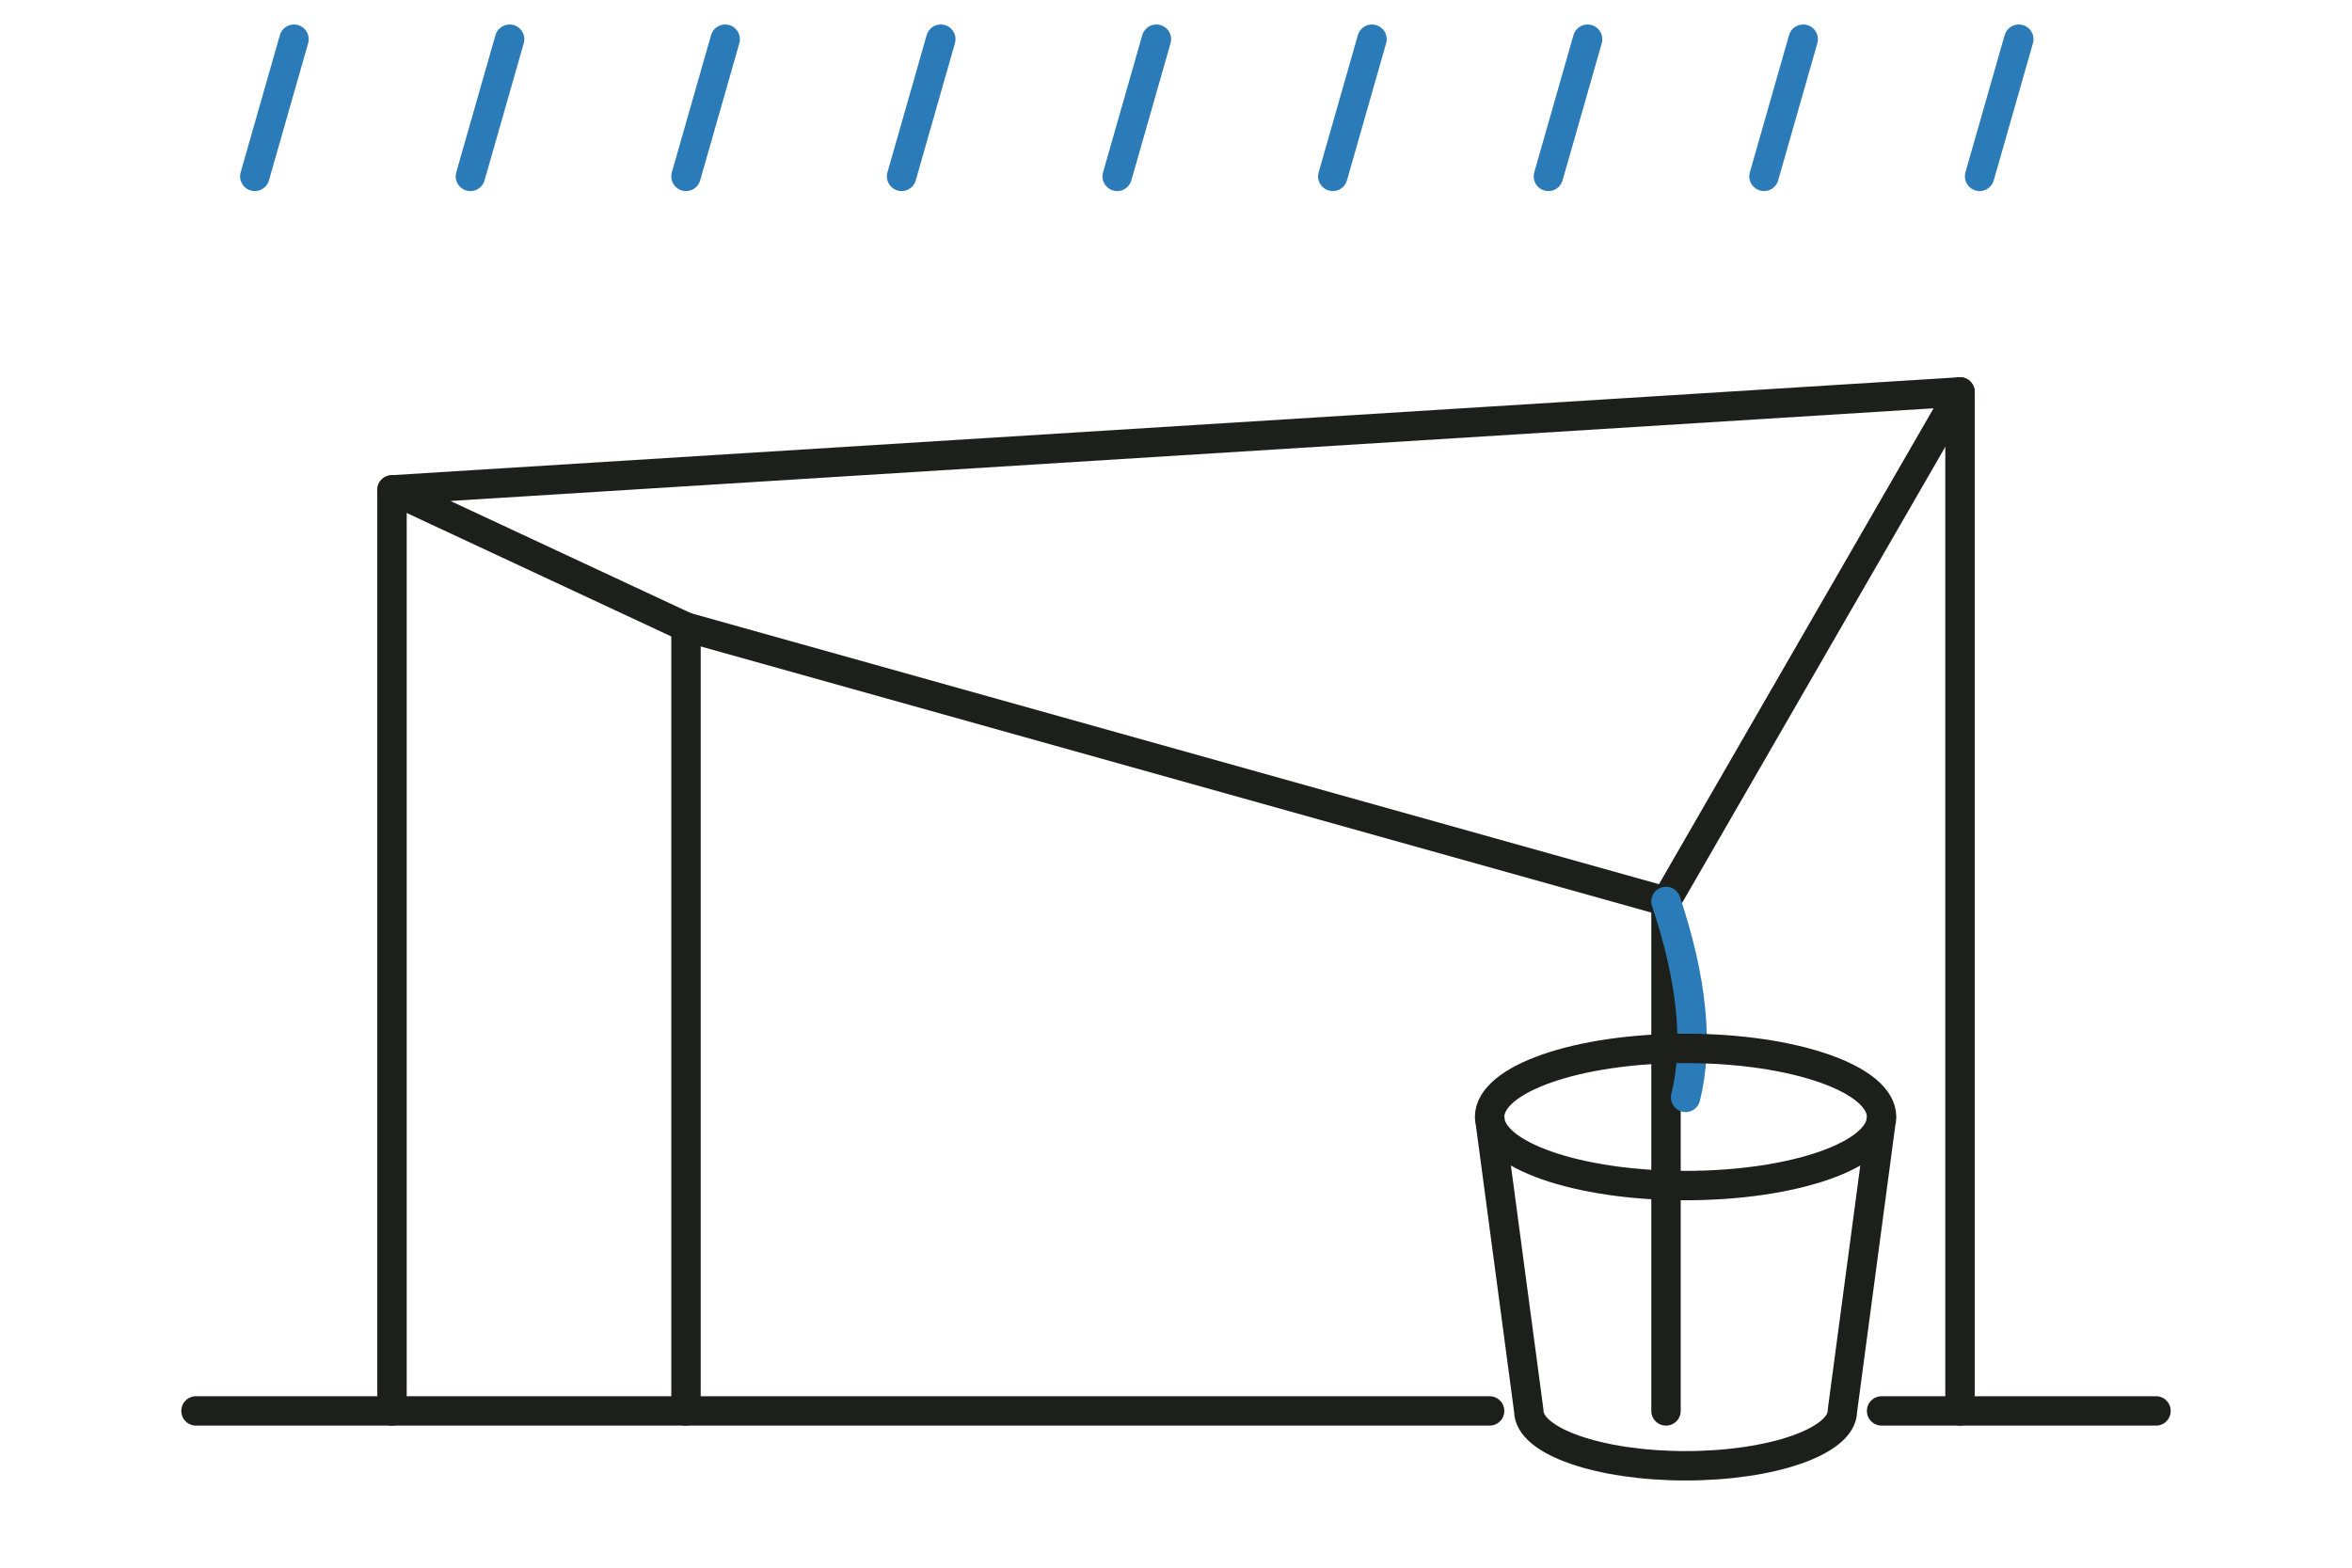
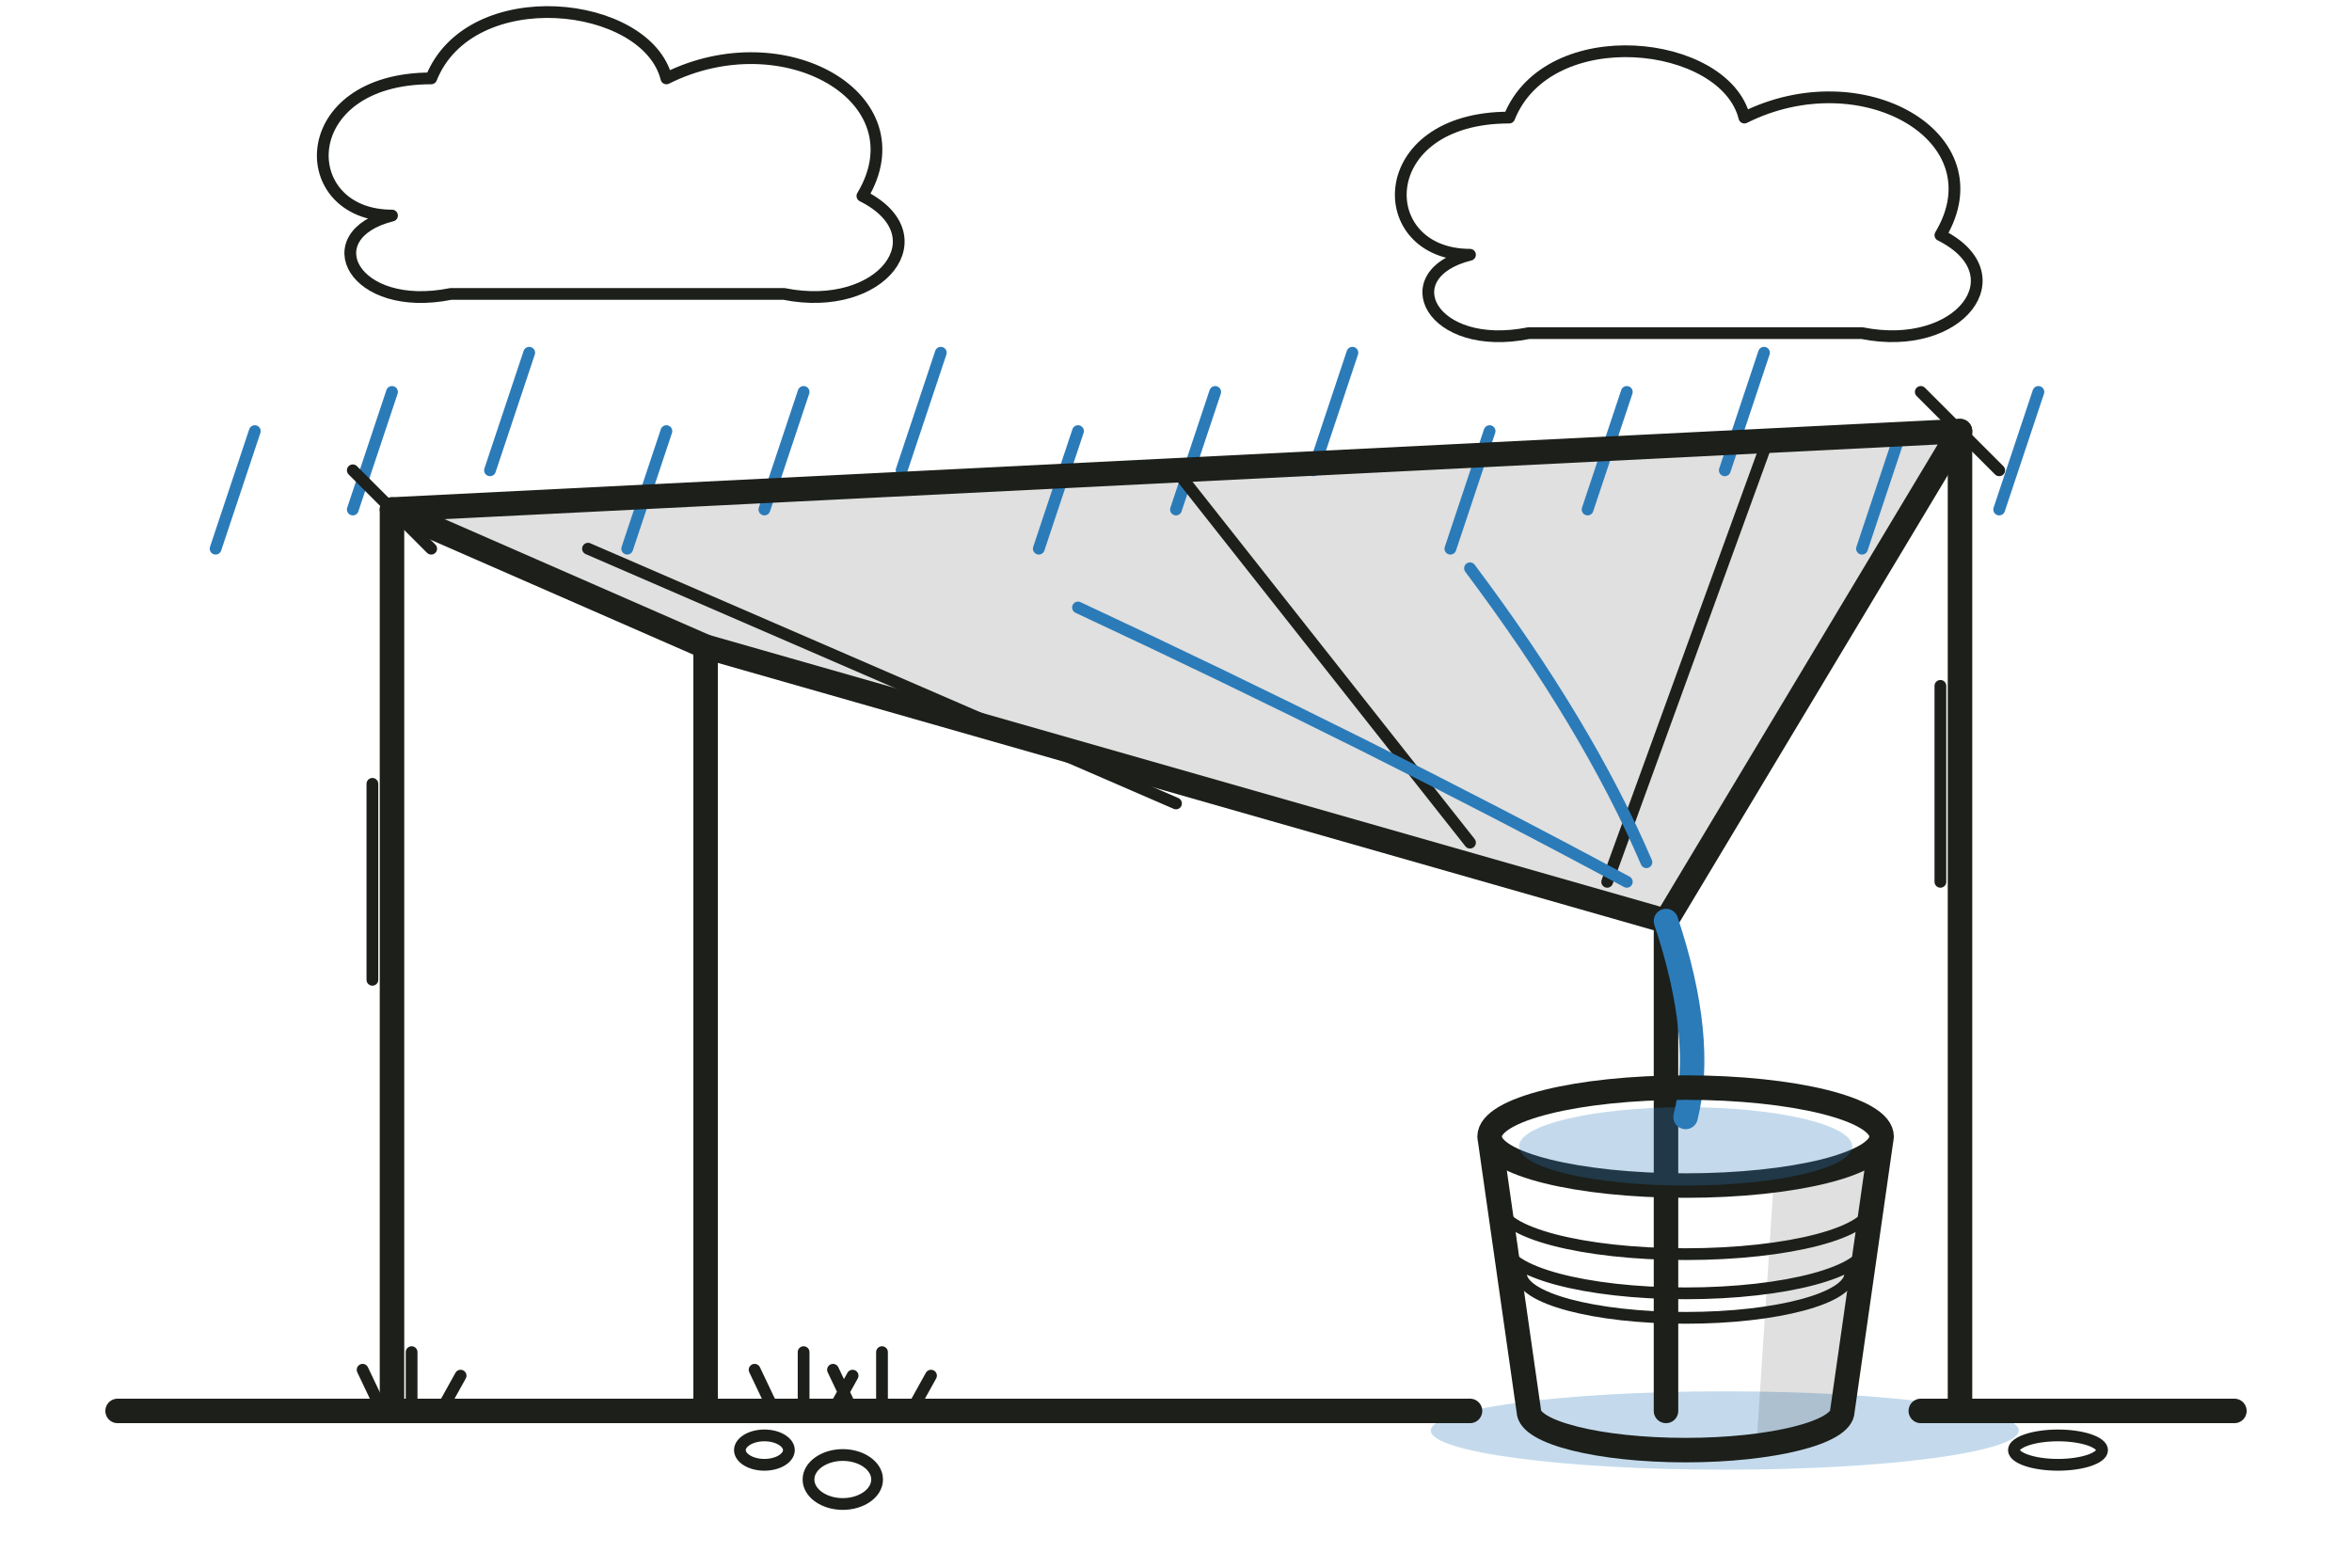
- <svg xmlns="http://www.w3.org/2000/svg" viewBox="0 0 240 160" fill="none" stroke="#1C1F1A" stroke-width="3" stroke-linecap="round" stroke-linejoin="round">
-   <path d="M40 50 L40 144 M200 40 L200 144 M70 64 L70 144 M170 92 L170 144" />
-   <path d="M40 50 L200 40 L170 92 L70 64 Z" />
-   <path class="water" stroke="#2B7BB9" d="M30 4 L26 18 M52 4 L48 18 M74 4 L70 18 M96 4 L92 18 M118 4 L114 18 M140 4 L136 18 M162 4 L158 18 M184 4 L180 18 M206 4 L202 18" />
-   <path class="water" stroke="#2B7BB9" d="M170 92 Q174 104 172 112" />
-   <path d="M152 114 C152 110.1 161 107 172 107 C183 107 192 110.1 192 114 C192 117.9 183 121 172 121 C161 121 152 117.9 152 114 Z M152 114 L156 144 M192 114 L188 144 M156 144 C156 147.1 163.2 149.6 172 149.6 C180.8 149.6 188 147.1 188 144" />
-   <path d="M20 144 L152 144 M192 144 L220 144" />
+ <svg xmlns="http://www.w3.org/2000/svg" viewBox="0 0 240 160" fill="none" stroke="#1C1F1A" stroke-width="2.5" stroke-linecap="round" stroke-linejoin="round">
+   <path class="tint" fill="#1C1F1A" fill-opacity="0.14" stroke="none" d="M40 52 L200 44 L170 94 L72 66 Z" />
+   <path class="water tint" fill="#2B7BB9" fill-opacity="0.28" stroke="none" d="M146 146 C146 143.8 159.4 142 176 142 C192.6 142 206 143.8 206 146 C206 148.2 192.6 150 176 150 C159.4 150 146 148.2 146 146 Z" />
+   <path class="thin" stroke-width="1.2" d="M40 22 C30 22 30 8 44 8 C48 -2 66 0 68 8 C80 2 94 10 88 20 C96 24 90 32 80 30 L46 30 C36 32 32 24 40 22 Z" />
+   <path class="thin" stroke-width="1.2" d="M150 26 C140 26 140 12 154 12 C158 2 176 4 178 12 C190 6 204 14 198 24 C206 28 200 36 190 34 L156 34 C146 36 142 28 150 26 Z" />
+   <path class="water thin" stroke="#2B7BB9" stroke-width="1.2" d="M26 44 L22 56 M40 40 L36 52 M54 36 L50 48 M68 44 L64 56 M82 40 L78 52 M96 36 L92 48 M110 44 L106 56 M124 40 L120 52 M138 36 L134 48 M152 44 L148 56 M166 40 L162 52 M180 36 L176 48 M194 44 L190 56 M208 40 L204 52" />
+   <path d="M40 52 L40 144 M200 44 L200 144 M72 66 L72 144 M170 94 L170 144" />
+   <path class="thin" stroke-width="1.2" d="M38 80 L38 100 M198 70 L198 90" />
+   <path d="M40 52 L200 44 L170 94 L72 66 Z" />
+   <path class="thin" stroke-width="1.2" d="M60 56 L120 82 M120 48 L150 86 M180 46 L164 90" />
+   <path class="thin" stroke-width="1.2" d="M36 48 L44 56 M196 40 L204 48" />
+   <path class="water thin" stroke="#2B7BB9" stroke-width="1.2" d="M110 62 Q140 76 166 90 M150 58 Q162 74 168 88" />
+   <path class="water" stroke="#2B7BB9" d="M170 94 Q174 106 172 114" />
+   <path class="tint" fill="#1C1F1A" fill-opacity="0.14" stroke="none" d="M181 120.5 L192 116 L188 144 L179.2 148 Z" />
+   <path d="M152 116 C152 113.2 161 111 172 111 C183 111 192 113.2 192 116 C192 118.8 183 121 172 121 C161 121 152 118.8 152 116 Z M152 116 L156 144 M192 116 L188 144 M156 144 C156 146.2 163.2 148 172 148 C180.8 148 188 146.2 188 144" />
+   <path class="thin" stroke-width="1.2" d="M153 123 C153 125.8 161.5 128 172 128 C182.5 128 191 125.8 191 123 M153.5 127 C153.5 129.8 161.8 132 172 132 C182.2 132 190.5 129.8 190.5 127 M155.2 130 C155.2 132.5 162.7 134.5 172 134.5 C181.3 134.5 188.8 132.5 188.8 130" />
+   <path class="water tint" fill="#2B7BB9" fill-opacity="0.28" stroke="none" d="M155 117 C155 114.8 162.6 113 172 113 C181.4 113 189 114.8 189 117 C189 119.2 181.4 121 172 121 C162.6 121 155 119.2 155 117 Z" />
+   <path d="M12 144 L150 144 M196 144 L228 144" />
+   <path class="thin" stroke-width="1.2" d="M39 144 L37 139.8 M42 144 L42 138 M45 144 L47 140.4 M79 144 L77 139.8 M82 144 L82 138 M85 144 L87 140.4 M87 144 L85 139.8 M90 144 L90 138 M93 144 L95 140.4" />
+   <path class="thin" stroke-width="1.2" d="M75.5 148 C75.5 147.2 76.6 146.5 78 146.5 C79.4 146.5 80.5 147.2 80.5 148 C80.5 148.8 79.4 149.5 78 149.5 C76.6 149.5 75.5 148.8 75.5 148 Z M82.5 151 C82.5 149.6 84.1 148.5 86 148.5 C87.9 148.5 89.5 149.6 89.5 151 C89.5 152.4 87.9 153.5 86 153.5 C84.1 153.5 82.5 152.4 82.5 151 Z M205.5 148 C205.5 147.2 207.5 146.5 210 146.5 C212.5 146.5 214.5 147.2 214.5 148 C214.5 148.8 212.5 149.5 210 149.5 C207.5 149.5 205.5 148.8 205.5 148 Z" />
</svg>
